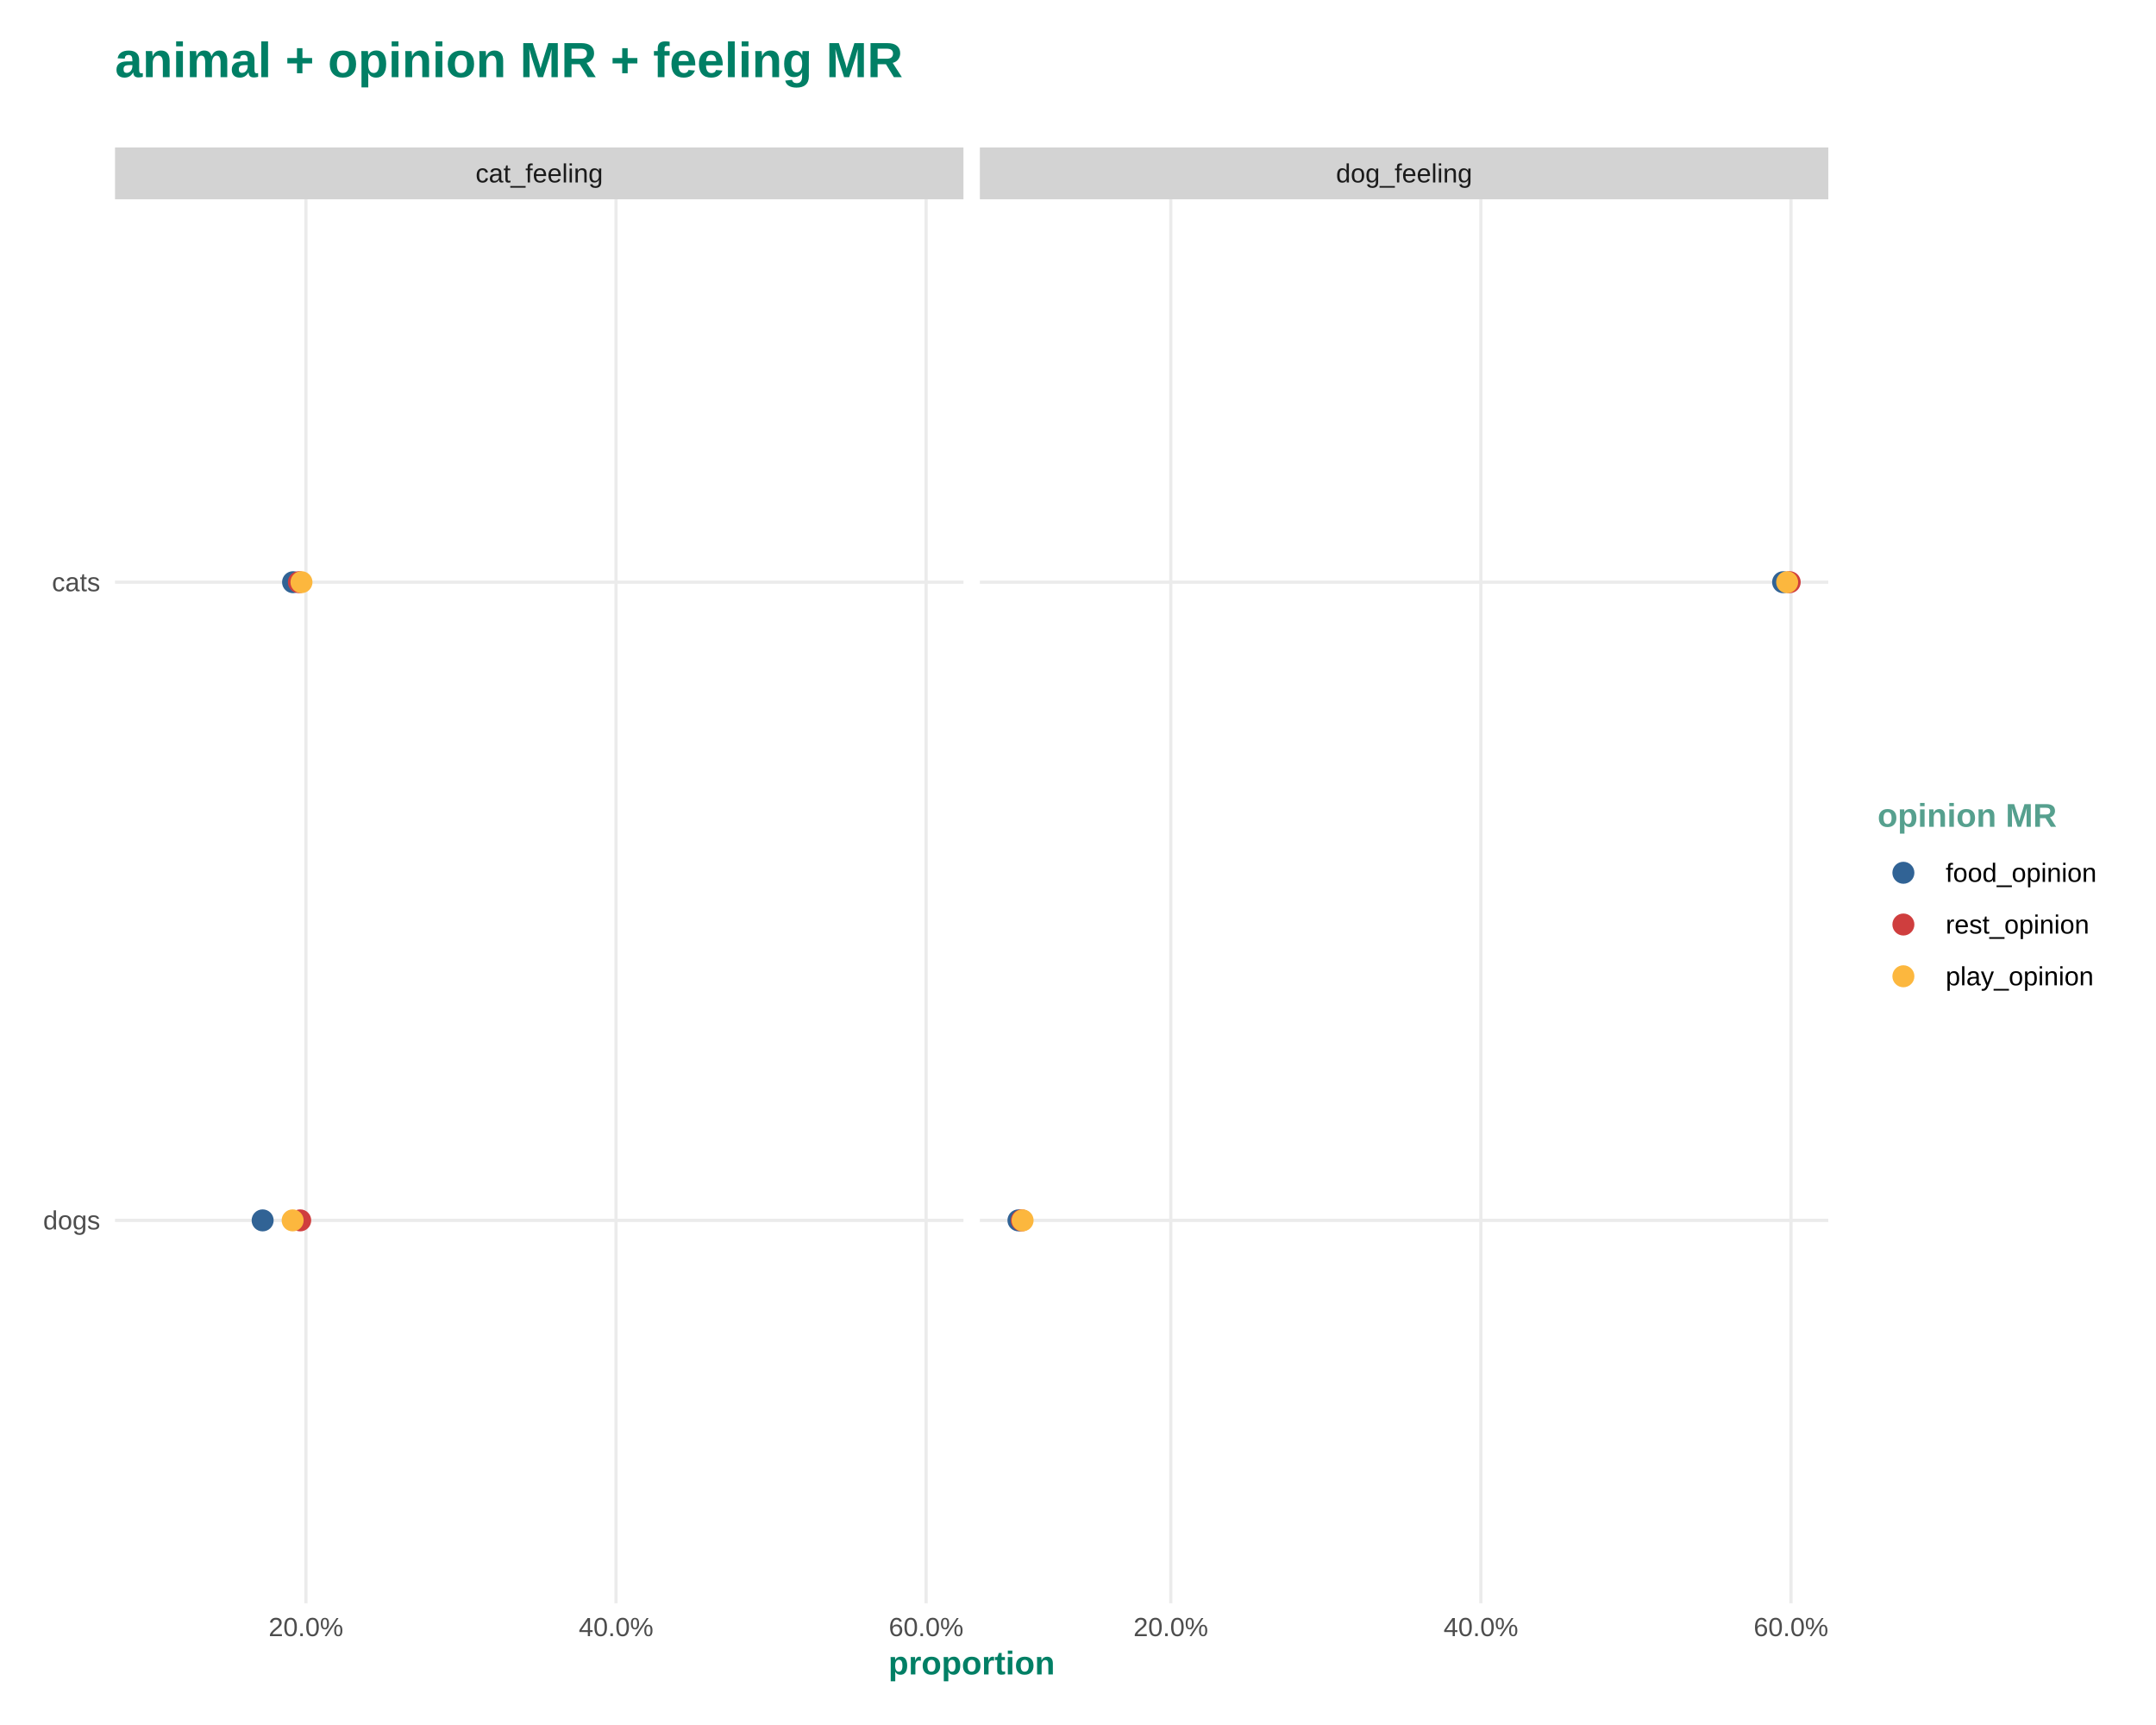
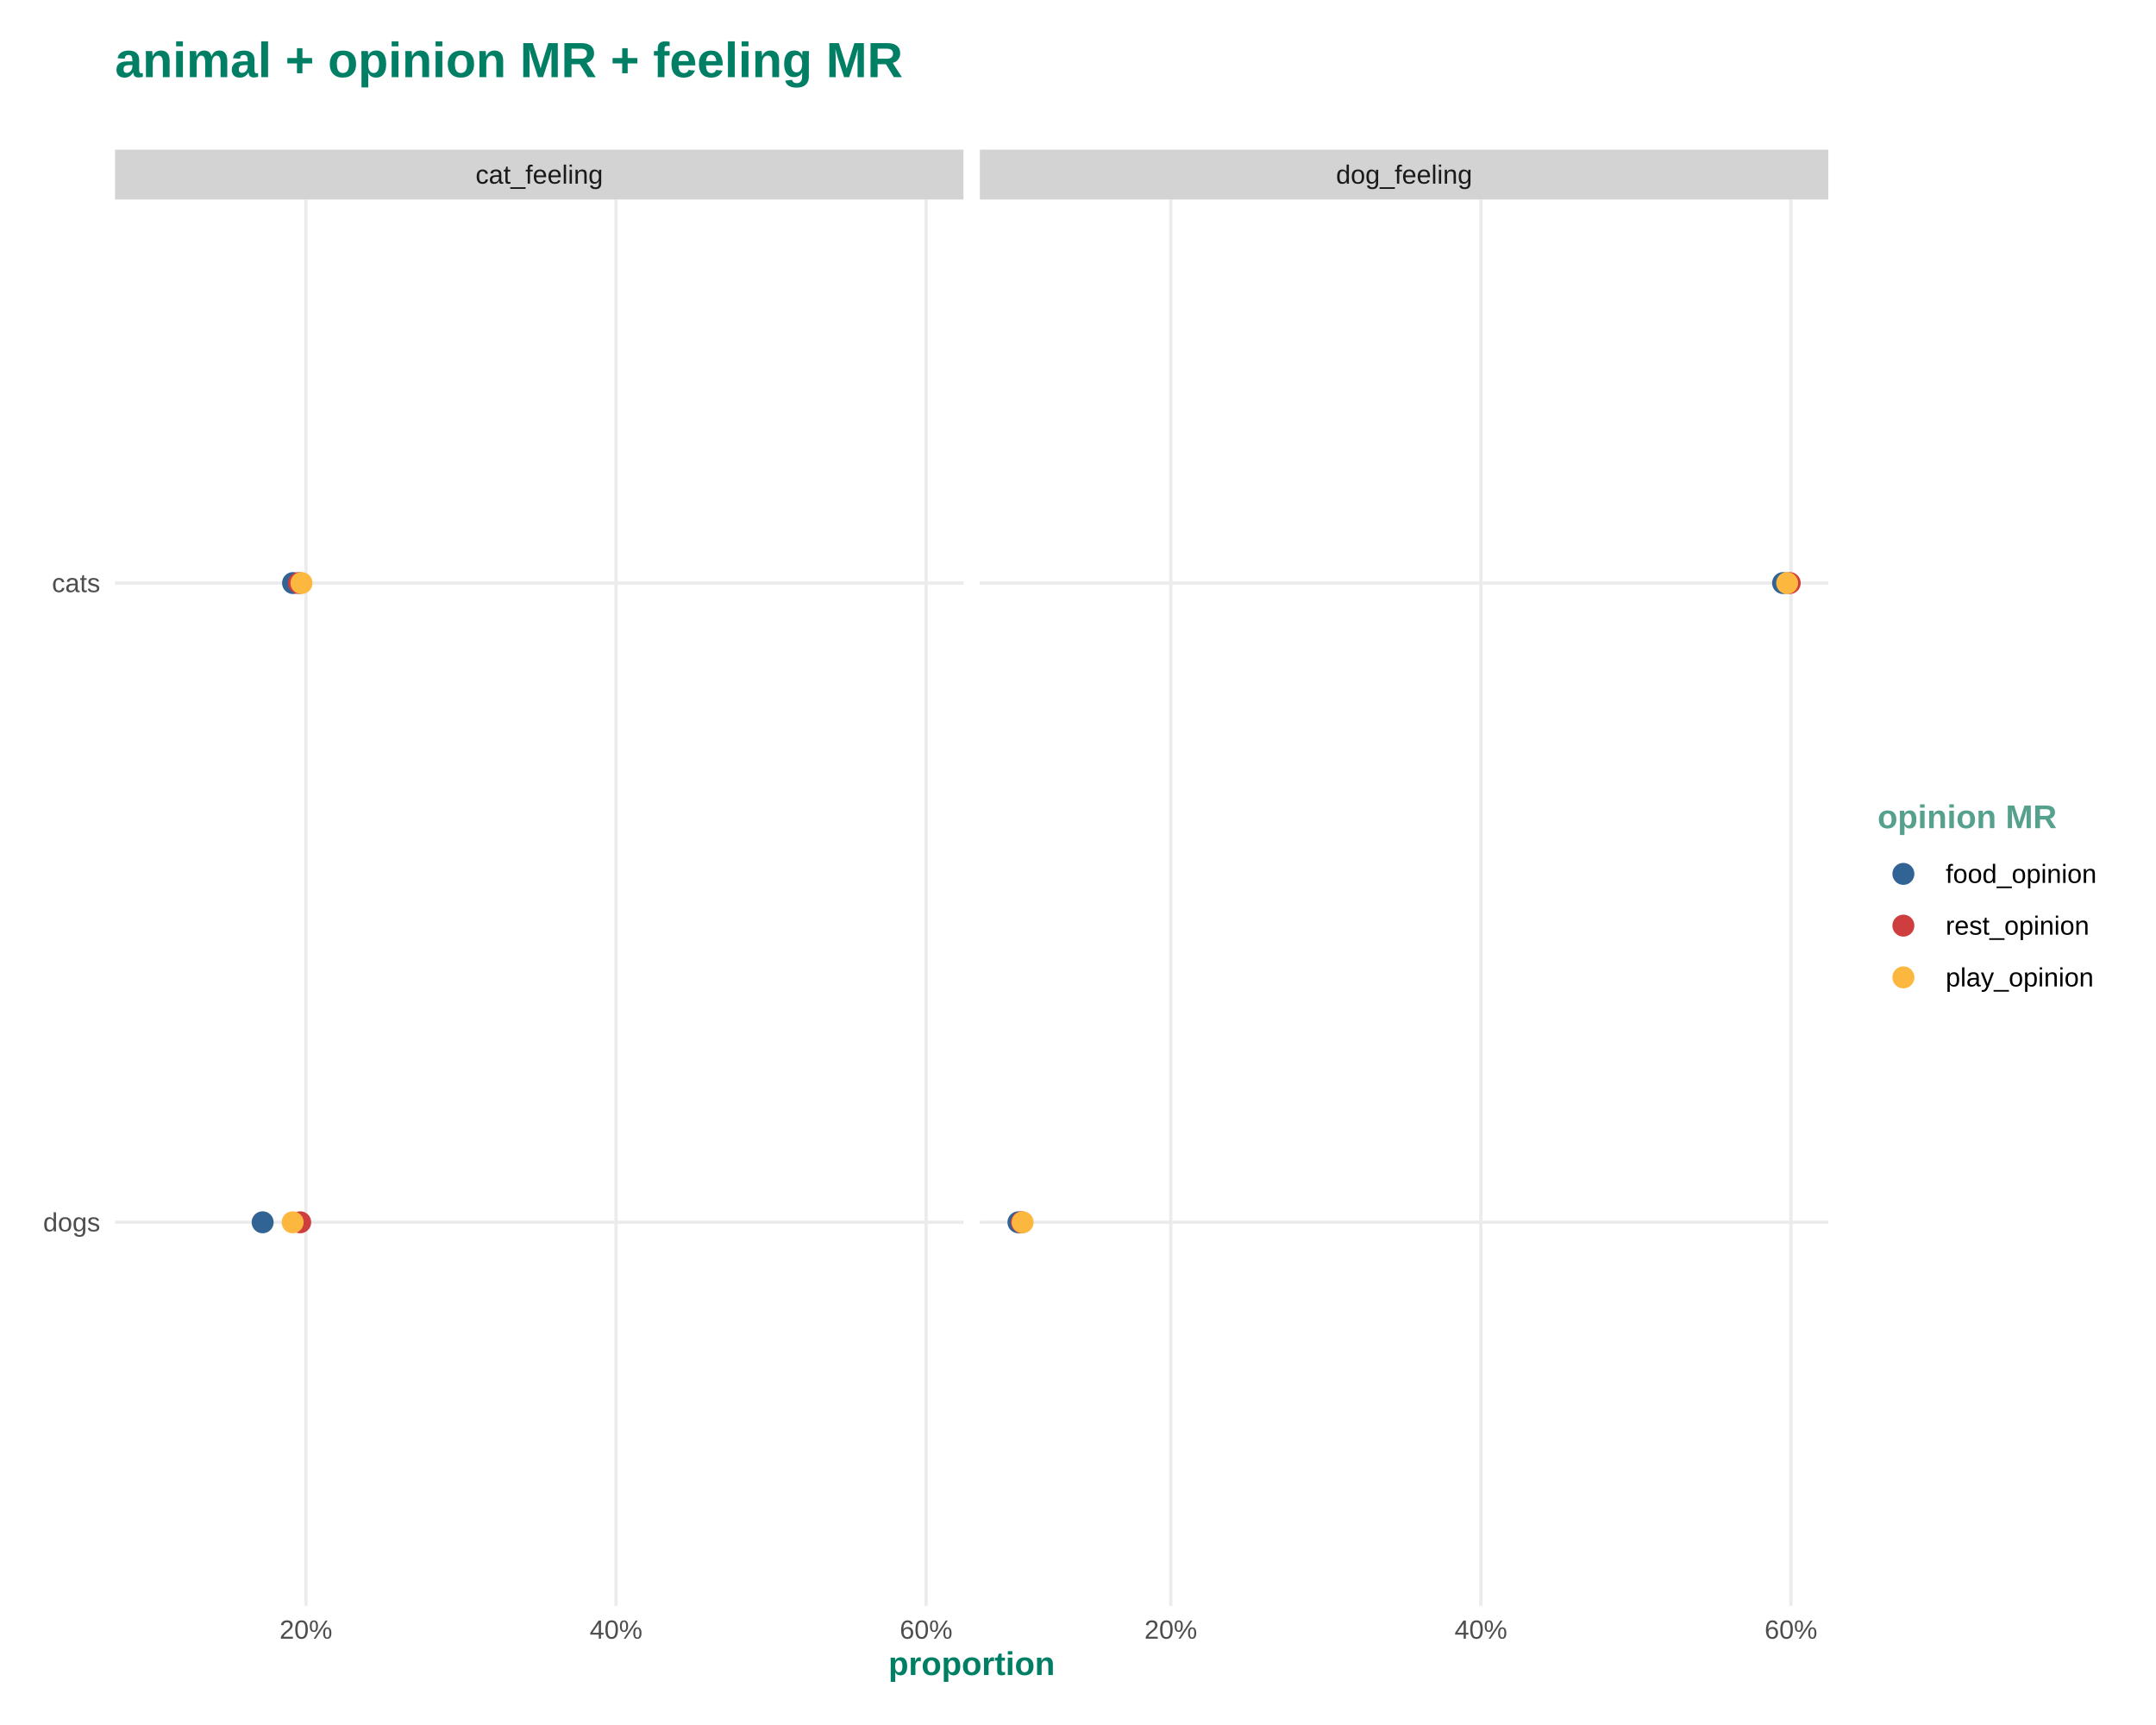
<svg xmlns="http://www.w3.org/2000/svg" viewBox="0 0 720.00 576.00">
  <defs>
    <style type="text/css">
    line, polyline, polygon, path, rect, circle {
      fill: none;
      stroke: #000000;
      stroke-linecap: round;
      stroke-linejoin: round;
      stroke-miterlimit: 10.00;
    }
  </style>
  </defs>
  <rect width="100%" height="100%" style="stroke: none; fill: #FFFFFF;" />
  <defs>
-     <clipPath id="cpMzguNDF8MzIxLjc1fDUzNS4zNXw2Ni41NQ==">
-       <rect x="38.41" y="66.55" width="283.34" height="468.80" />
+     <clipPath id="cpMzguNDF8MzIxLjc1fDUzNi4yMXw2Ni42Mw==">
+       <rect x="38.41" y="66.63" width="283.34" height="469.58" />
    </clipPath>
  </defs>
-   <polyline points="38.41,407.50 321.75,407.50 " style="stroke-width: 1.07; stroke: #EBEBEB; stroke-linecap: butt;" clip-path="url(#cpMzguNDF8MzIxLjc1fDUzNS4zNXw2Ni41NQ==)" />
-   <polyline points="38.41,194.40 321.75,194.40 " style="stroke-width: 1.07; stroke: #EBEBEB; stroke-linecap: butt;" clip-path="url(#cpMzguNDF8MzIxLjc1fDUzNS4zNXw2Ni41NQ==)" />
-   <polyline points="102.17,535.35 102.17,66.55 " style="stroke-width: 1.07; stroke: #EBEBEB; stroke-linecap: butt;" clip-path="url(#cpMzguNDF8MzIxLjc1fDUzNS4zNXw2Ni41NQ==)" />
-   <polyline points="205.72,535.35 205.72,66.55 " style="stroke-width: 1.07; stroke: #EBEBEB; stroke-linecap: butt;" clip-path="url(#cpMzguNDF8MzIxLjc1fDUzNS4zNXw2Ni41NQ==)" />
-   <polyline points="309.28,535.35 309.28,66.55 " style="stroke-width: 1.07; stroke: #EBEBEB; stroke-linecap: butt;" clip-path="url(#cpMzguNDF8MzIxLjc1fDUzNS4zNXw2Ni41NQ==)" />
-   <circle cx="97.87" cy="194.40" r="2.49pt" style="stroke-width: 0.71; stroke: #316395; fill: #316395;" clip-path="url(#cpMzguNDF8MzIxLjc1fDUzNS4zNXw2Ni41NQ==)" />
-   <circle cx="87.71" cy="407.50" r="2.49pt" style="stroke-width: 0.71; stroke: #316395; fill: #316395;" clip-path="url(#cpMzguNDF8MzIxLjc1fDUzNS4zNXw2Ni41NQ==)" />
-   <circle cx="99.81" cy="194.40" r="2.49pt" style="stroke-width: 0.71; stroke: #CF3E3E; fill: #CF3E3E;" clip-path="url(#cpMzguNDF8MzIxLjc1fDUzNS4zNXw2Ni41NQ==)" />
-   <circle cx="100.26" cy="407.50" r="2.49pt" style="stroke-width: 0.71; stroke: #CF3E3E; fill: #CF3E3E;" clip-path="url(#cpMzguNDF8MzIxLjc1fDUzNS4zNXw2Ni41NQ==)" />
-   <circle cx="100.68" cy="194.40" r="2.49pt" style="stroke-width: 0.71; stroke: #FCB73E; fill: #FCB73E;" clip-path="url(#cpMzguNDF8MzIxLjc1fDUzNS4zNXw2Ni41NQ==)" />
-   <circle cx="97.73" cy="407.50" r="2.49pt" style="stroke-width: 0.71; stroke: #FCB73E; fill: #FCB73E;" clip-path="url(#cpMzguNDF8MzIxLjc1fDUzNS4zNXw2Ni41NQ==)" />
+   <polyline points="38.41,408.14 321.75,408.14 " style="stroke-width: 1.07; stroke: #EBEBEB; stroke-linecap: butt;" clip-path="url(#cpMzguNDF8MzIxLjc1fDUzNi4yMXw2Ni42Mw==)" />
+   <polyline points="38.41,194.69 321.75,194.69 " style="stroke-width: 1.07; stroke: #EBEBEB; stroke-linecap: butt;" clip-path="url(#cpMzguNDF8MzIxLjc1fDUzNi4yMXw2Ni42Mw==)" />
+   <polyline points="102.17,536.21 102.17,66.63 " style="stroke-width: 1.07; stroke: #EBEBEB; stroke-linecap: butt;" clip-path="url(#cpMzguNDF8MzIxLjc1fDUzNi4yMXw2Ni42Mw==)" />
+   <polyline points="205.72,536.21 205.72,66.63 " style="stroke-width: 1.07; stroke: #EBEBEB; stroke-linecap: butt;" clip-path="url(#cpMzguNDF8MzIxLjc1fDUzNi4yMXw2Ni42Mw==)" />
+   <polyline points="309.28,536.21 309.28,66.63 " style="stroke-width: 1.07; stroke: #EBEBEB; stroke-linecap: butt;" clip-path="url(#cpMzguNDF8MzIxLjc1fDUzNi4yMXw2Ni42Mw==)" />
+   <circle cx="97.87" cy="194.69" r="2.49pt" style="stroke-width: 0.71; stroke: #316395; fill: #316395;" clip-path="url(#cpMzguNDF8MzIxLjc1fDUzNi4yMXw2Ni42Mw==)" />
+   <circle cx="87.71" cy="408.14" r="2.49pt" style="stroke-width: 0.71; stroke: #316395; fill: #316395;" clip-path="url(#cpMzguNDF8MzIxLjc1fDUzNi4yMXw2Ni42Mw==)" />
+   <circle cx="99.81" cy="194.69" r="2.49pt" style="stroke-width: 0.71; stroke: #CF3E3E; fill: #CF3E3E;" clip-path="url(#cpMzguNDF8MzIxLjc1fDUzNi4yMXw2Ni42Mw==)" />
+   <circle cx="100.26" cy="408.14" r="2.49pt" style="stroke-width: 0.71; stroke: #CF3E3E; fill: #CF3E3E;" clip-path="url(#cpMzguNDF8MzIxLjc1fDUzNi4yMXw2Ni42Mw==)" />
+   <circle cx="100.68" cy="194.69" r="2.49pt" style="stroke-width: 0.71; stroke: #FCB73E; fill: #FCB73E;" clip-path="url(#cpMzguNDF8MzIxLjc1fDUzNi4yMXw2Ni42Mw==)" />
+   <circle cx="97.73" cy="408.14" r="2.49pt" style="stroke-width: 0.71; stroke: #FCB73E; fill: #FCB73E;" clip-path="url(#cpMzguNDF8MzIxLjc1fDUzNi4yMXw2Ni42Mw==)" />
  <defs>
    <clipPath id="cpMC4wMHw3MjAuMDB8NTc2LjAwfDAuMDA=">
      <rect x="0.00" y="0.00" width="720.00" height="576.00" />
    </clipPath>
  </defs>
  <defs>
-     <clipPath id="cpMzI3LjIzfDYxMC41Nnw1MzUuMzV8NjYuNTU=">
-       <rect x="327.23" y="66.55" width="283.34" height="468.80" />
+     <clipPath id="cpMzI3LjIzfDYxMC41Nnw1MzYuMjF8NjYuNjM=">
+       <rect x="327.23" y="66.63" width="283.34" height="469.58" />
    </clipPath>
  </defs>
-   <polyline points="327.23,407.50 610.56,407.50 " style="stroke-width: 1.07; stroke: #EBEBEB; stroke-linecap: butt;" clip-path="url(#cpMzI3LjIzfDYxMC41Nnw1MzUuMzV8NjYuNTU=)" />
-   <polyline points="327.23,194.40 610.56,194.40 " style="stroke-width: 1.07; stroke: #EBEBEB; stroke-linecap: butt;" clip-path="url(#cpMzI3LjIzfDYxMC41Nnw1MzUuMzV8NjYuNTU=)" />
-   <polyline points="390.99,535.35 390.99,66.55 " style="stroke-width: 1.07; stroke: #EBEBEB; stroke-linecap: butt;" clip-path="url(#cpMzI3LjIzfDYxMC41Nnw1MzUuMzV8NjYuNTU=)" />
-   <polyline points="494.54,535.35 494.54,66.55 " style="stroke-width: 1.07; stroke: #EBEBEB; stroke-linecap: butt;" clip-path="url(#cpMzI3LjIzfDYxMC41Nnw1MzUuMzV8NjYuNTU=)" />
-   <polyline points="598.10,535.35 598.10,66.55 " style="stroke-width: 1.07; stroke: #EBEBEB; stroke-linecap: butt;" clip-path="url(#cpMzI3LjIzfDYxMC41Nnw1MzUuMzV8NjYuNTU=)" />
-   <circle cx="595.47" cy="194.40" r="2.49pt" style="stroke-width: 0.71; stroke: #316395; fill: #316395;" clip-path="url(#cpMzI3LjIzfDYxMC41Nnw1MzUuMzV8NjYuNTU=)" />
-   <circle cx="340.11" cy="407.50" r="2.49pt" style="stroke-width: 0.71; stroke: #316395; fill: #316395;" clip-path="url(#cpMzI3LjIzfDYxMC41Nnw1MzUuMzV8NjYuNTU=)" />
-   <circle cx="597.68" cy="194.40" r="2.49pt" style="stroke-width: 0.71; stroke: #CF3E3E; fill: #CF3E3E;" clip-path="url(#cpMzI3LjIzfDYxMC41Nnw1MzUuMzV8NjYuNTU=)" />
-   <circle cx="341.18" cy="407.50" r="2.49pt" style="stroke-width: 0.71; stroke: #CF3E3E; fill: #CF3E3E;" clip-path="url(#cpMzI3LjIzfDYxMC41Nnw1MzUuMzV8NjYuNTU=)" />
-   <circle cx="596.82" cy="194.40" r="2.49pt" style="stroke-width: 0.71; stroke: #FCB73E; fill: #FCB73E;" clip-path="url(#cpMzI3LjIzfDYxMC41Nnw1MzUuMzV8NjYuNTU=)" />
-   <circle cx="341.50" cy="407.50" r="2.49pt" style="stroke-width: 0.71; stroke: #FCB73E; fill: #FCB73E;" clip-path="url(#cpMzI3LjIzfDYxMC41Nnw1MzUuMzV8NjYuNTU=)" />
+   <polyline points="327.23,408.14 610.56,408.14 " style="stroke-width: 1.07; stroke: #EBEBEB; stroke-linecap: butt;" clip-path="url(#cpMzI3LjIzfDYxMC41Nnw1MzYuMjF8NjYuNjM=)" />
+   <polyline points="327.23,194.69 610.56,194.69 " style="stroke-width: 1.07; stroke: #EBEBEB; stroke-linecap: butt;" clip-path="url(#cpMzI3LjIzfDYxMC41Nnw1MzYuMjF8NjYuNjM=)" />
+   <polyline points="390.99,536.21 390.99,66.63 " style="stroke-width: 1.07; stroke: #EBEBEB; stroke-linecap: butt;" clip-path="url(#cpMzI3LjIzfDYxMC41Nnw1MzYuMjF8NjYuNjM=)" />
+   <polyline points="494.54,536.21 494.54,66.63 " style="stroke-width: 1.07; stroke: #EBEBEB; stroke-linecap: butt;" clip-path="url(#cpMzI3LjIzfDYxMC41Nnw1MzYuMjF8NjYuNjM=)" />
+   <polyline points="598.10,536.21 598.10,66.63 " style="stroke-width: 1.07; stroke: #EBEBEB; stroke-linecap: butt;" clip-path="url(#cpMzI3LjIzfDYxMC41Nnw1MzYuMjF8NjYuNjM=)" />
+   <circle cx="595.47" cy="194.69" r="2.49pt" style="stroke-width: 0.71; stroke: #316395; fill: #316395;" clip-path="url(#cpMzI3LjIzfDYxMC41Nnw1MzYuMjF8NjYuNjM=)" />
+   <circle cx="340.11" cy="408.14" r="2.49pt" style="stroke-width: 0.71; stroke: #316395; fill: #316395;" clip-path="url(#cpMzI3LjIzfDYxMC41Nnw1MzYuMjF8NjYuNjM=)" />
+   <circle cx="597.68" cy="194.69" r="2.49pt" style="stroke-width: 0.71; stroke: #CF3E3E; fill: #CF3E3E;" clip-path="url(#cpMzI3LjIzfDYxMC41Nnw1MzYuMjF8NjYuNjM=)" />
+   <circle cx="341.18" cy="408.14" r="2.49pt" style="stroke-width: 0.71; stroke: #CF3E3E; fill: #CF3E3E;" clip-path="url(#cpMzI3LjIzfDYxMC41Nnw1MzYuMjF8NjYuNjM=)" />
+   <circle cx="596.82" cy="194.69" r="2.49pt" style="stroke-width: 0.71; stroke: #FCB73E; fill: #FCB73E;" clip-path="url(#cpMzI3LjIzfDYxMC41Nnw1MzYuMjF8NjYuNjM=)" />
+   <circle cx="341.50" cy="408.14" r="2.49pt" style="stroke-width: 0.71; stroke: #FCB73E; fill: #FCB73E;" clip-path="url(#cpMzI3LjIzfDYxMC41Nnw1MzYuMjF8NjYuNjM=)" />
  <defs>
    <clipPath id="cpMC4wMHw3MjAuMDB8NTc2LjAwfDAuMDA=">
      <rect x="0.00" y="0.00" width="720.00" height="576.00" />
    </clipPath>
  </defs>
  <defs>
-     <clipPath id="cpMzguNDF8MzIxLjc1fDY2LjU1fDQ5LjI1">
-       <rect x="38.41" y="49.25" width="283.34" height="17.30" />
+     <clipPath id="cpMzguNDF8MzIxLjc1fDY2LjYzfDQ5Ljk4">
+       <rect x="38.41" y="49.98" width="283.34" height="16.64" />
    </clipPath>
  </defs>
-   <rect x="38.41" y="49.25" width="283.34" height="17.30" style="stroke-width: 1.07; stroke: none; fill: #D3D3D3;" clip-path="url(#cpMzguNDF8MzIxLjc1fDY2LjU1fDQ5LjI1)" />
-   <g clip-path="url(#cpMzguNDF8MzIxLjc1fDY2LjU1fDQ5LjI1)">
-     <text x="158.81" y="60.92" style="font-size: 8.80px; fill: #1A1A1A; font-family: Liberation Sans;" textLength="42.53px" lengthAdjust="spacingAndGlyphs">cat_feeling</text>
+   <rect x="38.41" y="49.98" width="283.34" height="16.64" style="stroke-width: 1.07; stroke: none; fill: #D3D3D3;" clip-path="url(#cpMzguNDF8MzIxLjc1fDY2LjYzfDQ5Ljk4)" />
+   <g clip-path="url(#cpMzguNDF8MzIxLjc1fDY2LjYzfDQ5Ljk4)">
+     <text x="158.81" y="61.33" style="font-size: 8.80px; fill: #1A1A1A; font-family: Liberation Sans;" textLength="42.53px" lengthAdjust="spacingAndGlyphs">cat_feeling</text>
  </g>
  <defs>
    <clipPath id="cpMC4wMHw3MjAuMDB8NTc2LjAwfDAuMDA=">
      <rect x="0.00" y="0.00" width="720.00" height="576.00" />
    </clipPath>
  </defs>
  <defs>
-     <clipPath id="cpMzI3LjIzfDYxMC41Nnw2Ni41NXw0OS4yNQ==">
-       <rect x="327.23" y="49.25" width="283.34" height="17.30" />
+     <clipPath id="cpMzI3LjIzfDYxMC41Nnw2Ni42M3w0OS45OA==">
+       <rect x="327.23" y="49.98" width="283.34" height="16.64" />
    </clipPath>
  </defs>
-   <rect x="327.23" y="49.25" width="283.34" height="17.30" style="stroke-width: 1.07; stroke: none; fill: #D3D3D3;" clip-path="url(#cpMzI3LjIzfDYxMC41Nnw2Ni41NXw0OS4yNQ==)" />
-   <g clip-path="url(#cpMzI3LjIzfDYxMC41Nnw2Ni41NXw0OS4yNQ==)">
-     <text x="446.16" y="60.92" style="font-size: 8.80px; fill: #1A1A1A; font-family: Liberation Sans;" textLength="45.47px" lengthAdjust="spacingAndGlyphs">dog_feeling</text>
+   <rect x="327.23" y="49.98" width="283.34" height="16.64" style="stroke-width: 1.07; stroke: none; fill: #D3D3D3;" clip-path="url(#cpMzI3LjIzfDYxMC41Nnw2Ni42M3w0OS45OA==)" />
+   <g clip-path="url(#cpMzI3LjIzfDYxMC41Nnw2Ni42M3w0OS45OA==)">
+     <text x="446.16" y="61.33" style="font-size: 8.80px; fill: #1A1A1A; font-family: Liberation Sans;" textLength="45.47px" lengthAdjust="spacingAndGlyphs">dog_feeling</text>
  </g>
  <defs>
    <clipPath id="cpMC4wMHw3MjAuMDB8NTc2LjAwfDAuMDA=">
      <rect x="0.00" y="0.00" width="720.00" height="576.00" />
    </clipPath>
  </defs>
  <g clip-path="url(#cpMC4wMHw3MjAuMDB8NTc2LjAwfDAuMDA=)">
-     <text x="89.70" y="546.33" style="font-size: 8.80px; fill: #4D4D4D; font-family: Liberation Sans;" textLength="24.94px" lengthAdjust="spacingAndGlyphs">20.0%</text>
+     <text x="93.36" y="547.19" style="font-size: 8.80px; fill: #4D4D4D; font-family: Liberation Sans;" textLength="17.61px" lengthAdjust="spacingAndGlyphs">20%</text>
  </g>
  <g clip-path="url(#cpMC4wMHw3MjAuMDB8NTc2LjAwfDAuMDA=)">
-     <text x="193.26" y="546.33" style="font-size: 8.80px; fill: #4D4D4D; font-family: Liberation Sans;" textLength="24.94px" lengthAdjust="spacingAndGlyphs">40.0%</text>
+     <text x="196.92" y="547.19" style="font-size: 8.80px; fill: #4D4D4D; font-family: Liberation Sans;" textLength="17.61px" lengthAdjust="spacingAndGlyphs">40%</text>
  </g>
  <g clip-path="url(#cpMC4wMHw3MjAuMDB8NTc2LjAwfDAuMDA=)">
-     <text x="296.81" y="546.33" style="font-size: 8.80px; fill: #4D4D4D; font-family: Liberation Sans;" textLength="24.94px" lengthAdjust="spacingAndGlyphs">60.0%</text>
+     <text x="300.47" y="547.19" style="font-size: 8.80px; fill: #4D4D4D; font-family: Liberation Sans;" textLength="17.61px" lengthAdjust="spacingAndGlyphs">60%</text>
  </g>
  <g clip-path="url(#cpMC4wMHw3MjAuMDB8NTc2LjAwfDAuMDA=)">
-     <text x="378.52" y="546.33" style="font-size: 8.80px; fill: #4D4D4D; font-family: Liberation Sans;" textLength="24.94px" lengthAdjust="spacingAndGlyphs">20.0%</text>
+     <text x="382.18" y="547.19" style="font-size: 8.80px; fill: #4D4D4D; font-family: Liberation Sans;" textLength="17.61px" lengthAdjust="spacingAndGlyphs">20%</text>
  </g>
  <g clip-path="url(#cpMC4wMHw3MjAuMDB8NTc2LjAwfDAuMDA=)">
-     <text x="482.07" y="546.33" style="font-size: 8.80px; fill: #4D4D4D; font-family: Liberation Sans;" textLength="24.94px" lengthAdjust="spacingAndGlyphs">40.0%</text>
+     <text x="485.74" y="547.19" style="font-size: 8.80px; fill: #4D4D4D; font-family: Liberation Sans;" textLength="17.61px" lengthAdjust="spacingAndGlyphs">40%</text>
  </g>
  <g clip-path="url(#cpMC4wMHw3MjAuMDB8NTc2LjAwfDAuMDA=)">
-     <text x="585.63" y="546.33" style="font-size: 8.80px; fill: #4D4D4D; font-family: Liberation Sans;" textLength="24.94px" lengthAdjust="spacingAndGlyphs">60.0%</text>
+     <text x="589.29" y="547.19" style="font-size: 8.80px; fill: #4D4D4D; font-family: Liberation Sans;" textLength="17.61px" lengthAdjust="spacingAndGlyphs">60%</text>
  </g>
  <g clip-path="url(#cpMC4wMHw3MjAuMDB8NTc2LjAwfDAuMDA=)">
-     <text x="14.40" y="410.52" style="font-size: 8.80px; fill: #4D4D4D; font-family: Liberation Sans;" textLength="19.08px" lengthAdjust="spacingAndGlyphs">dogs</text>
+     <text x="14.40" y="411.17" style="font-size: 8.80px; fill: #4D4D4D; font-family: Liberation Sans;" textLength="19.08px" lengthAdjust="spacingAndGlyphs">dogs</text>
  </g>
  <g clip-path="url(#cpMC4wMHw3MjAuMDB8NTc2LjAwfDAuMDA=)">
-     <text x="17.34" y="197.43" style="font-size: 8.80px; fill: #4D4D4D; font-family: Liberation Sans;" textLength="16.14px" lengthAdjust="spacingAndGlyphs">cats</text>
+     <text x="17.34" y="197.72" style="font-size: 8.80px; fill: #4D4D4D; font-family: Liberation Sans;" textLength="16.14px" lengthAdjust="spacingAndGlyphs">cats</text>
  </g>
  <g clip-path="url(#cpMC4wMHw3MjAuMDB8NTc2LjAwfDAuMDA=)">
-     <text x="296.69" y="559.12" style="font-size: 11.00px; font-weight: bold; fill: #007F65; font-family: Liberation Sans;" textLength="55.59px" lengthAdjust="spacingAndGlyphs">proportion</text>
+     <text x="296.69" y="559.32" style="font-size: 11.00px; font-weight: bold; fill: #007F65; font-family: Liberation Sans;" textLength="55.59px" lengthAdjust="spacingAndGlyphs">proportion</text>
  </g>
  <g clip-path="url(#cpMC4wMHw3MjAuMDB8NTc2LjAwfDAuMDA=)">
-     <text x="627.00" y="276.07" style="font-size: 11.00px; font-weight: bold; fill: #56A08E; font-family: Liberation Sans;" textLength="59.88px" lengthAdjust="spacingAndGlyphs">opinion MR</text>
+     <text x="627.00" y="276.54" style="font-size: 11.00px; font-weight: bold; fill: #56A08E; font-family: Liberation Sans;" textLength="59.88px" lengthAdjust="spacingAndGlyphs">opinion MR</text>
  </g>
-   <circle cx="635.64" cy="291.43" r="2.49pt" style="stroke-width: 0.71; stroke: #316395; fill: #316395;" clip-path="url(#cpMC4wMHw3MjAuMDB8NTc2LjAwfDAuMDA=)" />
-   <circle cx="635.64" cy="308.71" r="2.49pt" style="stroke-width: 0.71; stroke: #CF3E3E; fill: #CF3E3E;" clip-path="url(#cpMC4wMHw3MjAuMDB8NTc2LjAwfDAuMDA=)" />
-   <circle cx="635.64" cy="325.99" r="2.49pt" style="stroke-width: 0.71; stroke: #FCB73E; fill: #FCB73E;" clip-path="url(#cpMC4wMHw3MjAuMDB8NTc2LjAwfDAuMDA=)" />
+   <circle cx="635.64" cy="291.80" r="2.49pt" style="stroke-width: 0.71; stroke: #316395; fill: #316395;" clip-path="url(#cpMC4wMHw3MjAuMDB8NTc2LjAwfDAuMDA=)" />
+   <circle cx="635.64" cy="309.08" r="2.49pt" style="stroke-width: 0.71; stroke: #CF3E3E; fill: #CF3E3E;" clip-path="url(#cpMC4wMHw3MjAuMDB8NTc2LjAwfDAuMDA=)" />
+   <circle cx="635.64" cy="326.36" r="2.49pt" style="stroke-width: 0.71; stroke: #FCB73E; fill: #FCB73E;" clip-path="url(#cpMC4wMHw3MjAuMDB8NTc2LjAwfDAuMDA=)" />
  <g clip-path="url(#cpMC4wMHw3MjAuMDB8NTc2LjAwfDAuMDA=)">
-     <text x="649.76" y="294.46" style="font-size: 8.80px; font-family: Liberation Sans;" textLength="50.36px" lengthAdjust="spacingAndGlyphs">food_opinion</text>
+     <text x="649.76" y="294.82" style="font-size: 8.80px; font-family: Liberation Sans;" textLength="50.36px" lengthAdjust="spacingAndGlyphs">food_opinion</text>
  </g>
  <g clip-path="url(#cpMC4wMHw3MjAuMDB8NTc2LjAwfDAuMDA=)">
-     <text x="649.76" y="311.74" style="font-size: 8.80px; font-family: Liberation Sans;" textLength="47.91px" lengthAdjust="spacingAndGlyphs">rest_opinion</text>
+     <text x="649.76" y="312.10" style="font-size: 8.80px; font-family: Liberation Sans;" textLength="47.91px" lengthAdjust="spacingAndGlyphs">rest_opinion</text>
  </g>
  <g clip-path="url(#cpMC4wMHw3MjAuMDB8NTc2LjAwfDAuMDA=)">
-     <text x="649.76" y="329.02" style="font-size: 8.80px; font-family: Liberation Sans;" textLength="49.39px" lengthAdjust="spacingAndGlyphs">play_opinion</text>
+     <text x="649.76" y="329.38" style="font-size: 8.80px; font-family: Liberation Sans;" textLength="49.39px" lengthAdjust="spacingAndGlyphs">play_opinion</text>
  </g>
  <g clip-path="url(#cpMC4wMHw3MjAuMDB8NTc2LjAwfDAuMDA=)">
    <text x="38.41" y="25.76" style="font-size: 16.50px; font-weight: bold; fill: #007F65; font-family: Liberation Sans;" textLength="263.05px" lengthAdjust="spacingAndGlyphs">animal + opinion MR + feeling MR</text>
  </g>
</svg>
